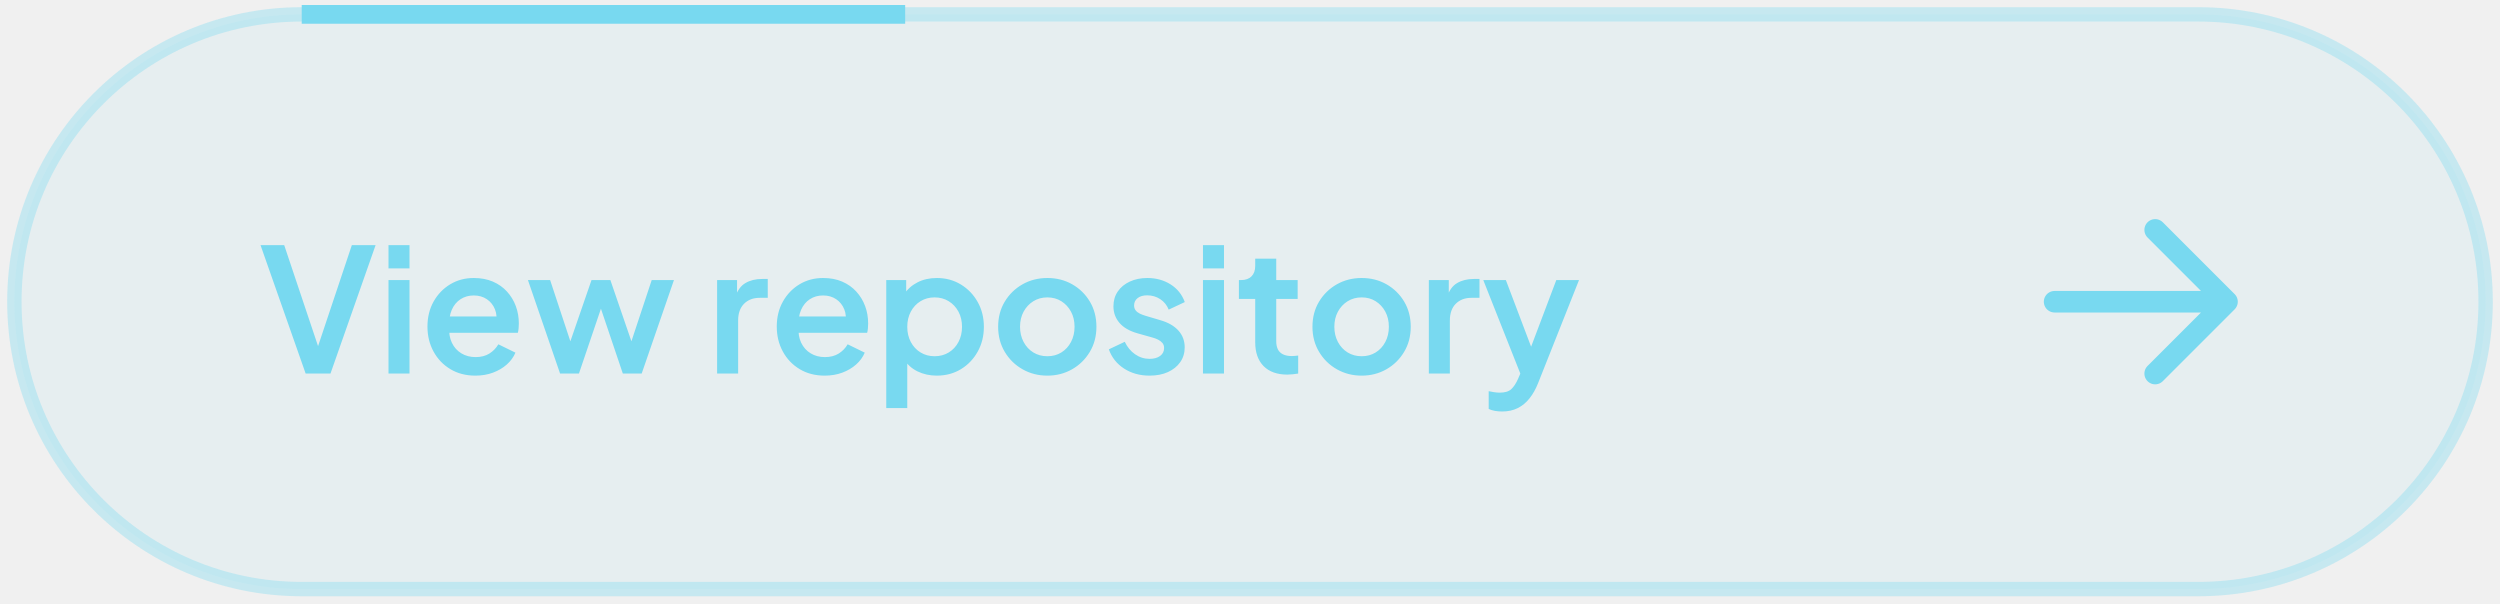
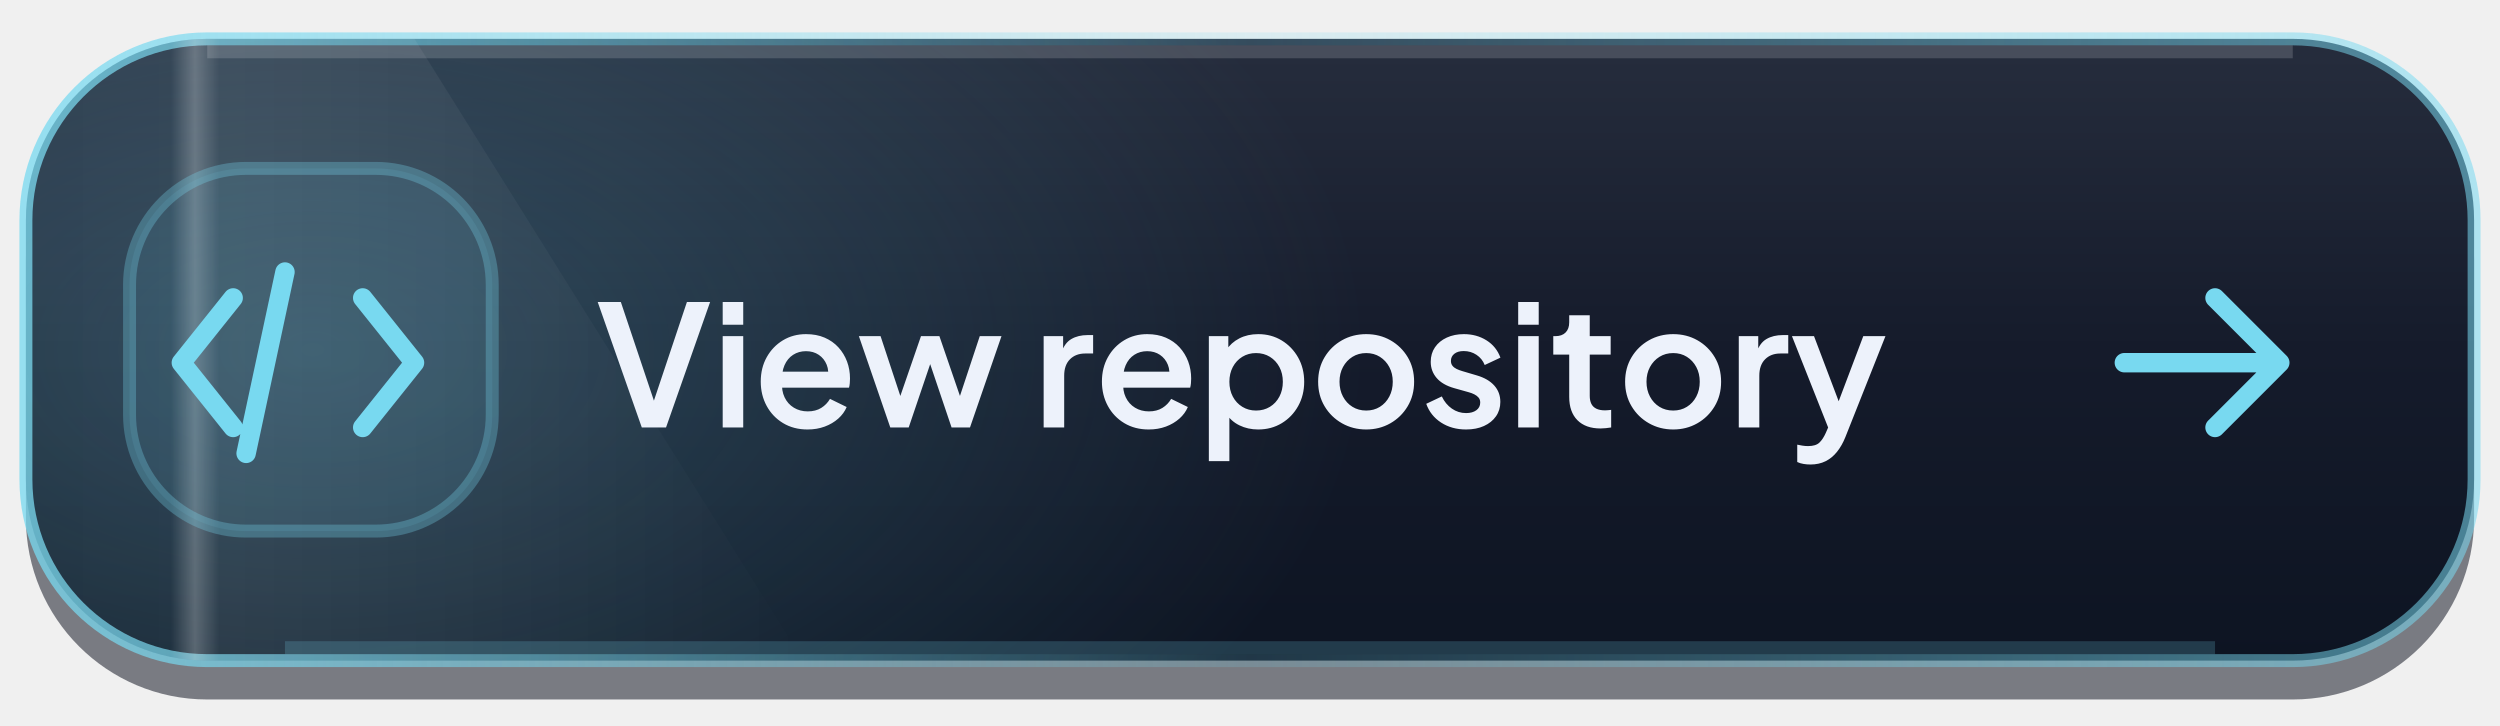
- <svg xmlns="http://www.w3.org/2000/svg" width="174" height="42" viewBox="0 0 174 42" role="img">
-   <style>@keyframes flow{to{stroke-dashoffset:-400}}@keyframes arrow{0%,60%,100%{transform:translateX(0)}75%{transform:translateX(3px)}}.edge{animation:flow 10s linear infinite}.arrow{animation:arrow 5s ease-in-out infinite}@media(prefers-reduced-motion:reduce){*{animation:none!important}}</style>
-   <rect x="1" y="1" width="172" height="40" rx="20" fill="#78D9F0" fill-opacity=".08" stroke="#78D9F0" stroke-opacity=".35" />
-   <rect class="edge" x="1" y="1" width="172" height="40" rx="20" fill="none" stroke="#78D9F0" stroke-width="1.3" stroke-dasharray="42 358" />
-   <g fill="#78D9F0" aria-label="View repository">
-     <path d="M21.273 26.0 18.132 17.06H19.78L22.3 24.578H21.974L24.489 17.06H26.142L23.001 26.0ZM27.039 26.0V19.493H28.502V26.0ZM27.039 18.68V17.06H28.502V18.68ZM33.086 26.144Q32.096 26.144 31.343 25.691Q30.591 25.238 30.171 24.462Q29.751 23.687 29.751 22.73Q29.751 21.75 30.178 20.989Q30.605 20.228 31.333 19.788Q32.061 19.349 32.974 19.349Q33.723 19.349 34.303 19.599Q34.883 19.85 35.285 20.292Q35.688 20.733 35.9 21.302Q36.111 21.87 36.111 22.514Q36.111 22.679 36.095 22.852Q36.08 23.024 36.041 23.165H30.934V22.025H35.209L34.515 22.55Q34.63 21.98 34.451 21.533Q34.272 21.086 33.886 20.825Q33.499 20.564 32.974 20.564Q32.457 20.564 32.056 20.823Q31.654 21.083 31.441 21.57Q31.229 22.056 31.273 22.742Q31.221 23.375 31.448 23.851Q31.675 24.328 32.108 24.591Q32.541 24.854 33.1 24.854Q33.666 24.854 34.06 24.608Q34.453 24.362 34.686 23.963L35.874 24.544Q35.682 25.006 35.275 25.368Q34.867 25.73 34.31 25.937Q33.753 26.144 33.086 26.144ZM38.982 26.0 36.744 19.493H38.289L39.963 24.558L39.423 24.551L41.169 19.493H42.482L44.22 24.551L43.68 24.558L45.359 19.493H46.907L44.661 26.0H43.349L41.583 20.77H42.068L40.294 26.0ZM49.911 26.0V19.493H51.299V20.872L51.179 20.671Q51.399 19.982 51.884 19.699Q52.368 19.416 53.043 19.416H53.436V20.729H52.872Q52.199 20.729 51.786 21.142Q51.374 21.556 51.374 22.31V26.0ZM57.398 26.144Q56.408 26.144 55.655 25.691Q54.903 25.238 54.483 24.462Q54.063 23.687 54.063 22.73Q54.063 21.75 54.49 20.989Q54.917 20.228 55.645 19.788Q56.373 19.349 57.287 19.349Q58.035 19.349 58.615 19.599Q59.195 19.85 59.597 20.292Q60 20.733 60.212 21.302Q60.423 21.87 60.423 22.514Q60.423 22.679 60.407 22.852Q60.392 23.024 60.353 23.165H55.247V22.025H59.522L58.827 22.55Q58.943 21.98 58.763 21.533Q58.584 21.086 58.198 20.825Q57.812 20.564 57.287 20.564Q56.769 20.564 56.368 20.823Q55.967 21.083 55.754 21.57Q55.541 22.056 55.586 22.742Q55.533 23.375 55.76 23.851Q55.988 24.328 56.42 24.591Q56.853 24.854 57.413 24.854Q57.978 24.854 58.372 24.608Q58.766 24.362 58.998 23.963L60.186 24.544Q59.994 25.006 59.587 25.368Q59.18 25.73 58.622 25.937Q58.065 26.144 57.398 26.144ZM61.683 28.4V19.493H63.071V20.813L62.919 20.494Q63.266 19.956 63.855 19.653Q64.445 19.349 65.205 19.349Q66.132 19.349 66.872 19.798Q67.613 20.247 68.045 21.015Q68.478 21.782 68.478 22.747Q68.478 23.699 68.049 24.472Q67.62 25.245 66.88 25.695Q66.14 26.144 65.198 26.144Q64.467 26.144 63.861 25.849Q63.255 25.553 62.912 24.992L63.146 24.71V28.4ZM65.045 24.794Q65.603 24.794 66.034 24.53Q66.465 24.266 66.71 23.802Q66.956 23.337 66.956 22.747Q66.956 22.151 66.71 21.693Q66.465 21.235 66.034 20.967Q65.603 20.699 65.045 20.699Q64.502 20.699 64.07 20.963Q63.638 21.227 63.392 21.691Q63.146 22.155 63.146 22.747Q63.146 23.337 63.392 23.802Q63.638 24.266 64.07 24.53Q64.502 24.794 65.045 24.794ZM72.897 26.144Q71.948 26.144 71.17 25.702Q70.392 25.261 69.932 24.491Q69.471 23.721 69.471 22.742Q69.471 21.759 69.929 20.996Q70.388 20.233 71.163 19.791Q71.939 19.349 72.897 19.349Q73.856 19.349 74.627 19.788Q75.399 20.228 75.855 20.992Q76.311 21.755 76.311 22.742Q76.311 23.726 75.848 24.495Q75.386 25.265 74.614 25.704Q73.842 26.144 72.897 26.144ZM72.897 24.794Q73.448 24.794 73.872 24.53Q74.297 24.266 74.543 23.799Q74.789 23.333 74.789 22.742Q74.789 22.151 74.543 21.693Q74.297 21.235 73.872 20.967Q73.448 20.699 72.897 20.699Q72.347 20.699 71.918 20.967Q71.49 21.235 71.242 21.693Q70.994 22.151 70.994 22.742Q70.994 23.333 71.242 23.799Q71.49 24.266 71.918 24.53Q72.347 24.794 72.897 24.794ZM80.013 26.144Q78.992 26.144 78.232 25.65Q77.472 25.155 77.175 24.314L78.284 23.789Q78.545 24.34 79.001 24.657Q79.458 24.976 80.013 24.976Q80.469 24.976 80.745 24.772Q81.021 24.569 81.021 24.226Q81.021 24.009 80.904 23.871Q80.787 23.733 80.603 23.64Q80.418 23.547 80.211 23.492L79.167 23.198Q78.332 22.961 77.913 22.471Q77.495 21.982 77.495 21.322Q77.495 20.727 77.798 20.285Q78.101 19.843 78.638 19.596Q79.175 19.349 79.857 19.349Q80.763 19.349 81.467 19.79Q82.17 20.231 82.461 21.024L81.341 21.55Q81.161 21.092 80.756 20.823Q80.351 20.555 79.844 20.555Q79.424 20.555 79.178 20.748Q78.933 20.942 78.933 21.257Q78.933 21.461 79.041 21.601Q79.149 21.74 79.334 21.829Q79.518 21.917 79.731 21.98L80.784 22.292Q81.587 22.527 82.021 23.011Q82.455 23.495 82.455 24.18Q82.455 24.761 82.146 25.203Q81.837 25.646 81.291 25.895Q80.745 26.144 80.013 26.144ZM83.727 26.0V19.493H85.19V26.0ZM83.727 18.68V17.06H85.19V18.68ZM89.598 26.072Q88.532 26.072 87.947 25.482Q87.363 24.892 87.363 23.82V20.806H86.228V19.493H86.378Q86.846 19.493 87.104 19.234Q87.363 18.976 87.363 18.508V18.005H88.826V19.493H90.317V20.806H88.826V23.745Q88.826 24.077 88.937 24.308Q89.048 24.539 89.293 24.66Q89.538 24.782 89.919 24.782Q90.008 24.782 90.125 24.77Q90.242 24.758 90.353 24.746V26.0Q90.186 26.029 89.976 26.05Q89.766 26.072 89.598 26.072ZM94.773 26.144Q93.824 26.144 93.046 25.702Q92.268 25.261 91.808 24.491Q91.347 23.721 91.347 22.742Q91.347 21.759 91.805 20.996Q92.264 20.233 93.039 19.791Q93.815 19.349 94.773 19.349Q95.732 19.349 96.503 19.788Q97.275 20.228 97.731 20.992Q98.187 21.755 98.187 22.742Q98.187 23.726 97.724 24.495Q97.262 25.265 96.49 25.704Q95.718 26.144 94.773 26.144ZM94.773 24.794Q95.324 24.794 95.748 24.53Q96.173 24.266 96.419 23.799Q96.665 23.333 96.665 22.742Q96.665 22.151 96.419 21.693Q96.173 21.235 95.748 20.967Q95.324 20.699 94.773 20.699Q94.223 20.699 93.794 20.967Q93.366 21.235 93.118 21.693Q92.87 22.151 92.87 22.742Q92.87 23.333 93.118 23.799Q93.366 24.266 93.794 24.53Q94.223 24.794 94.773 24.794ZM99.447 26.0V19.493H100.835V20.872L100.715 20.671Q100.935 19.982 101.42 19.699Q101.904 19.416 102.579 19.416H102.972V20.729H102.408Q101.735 20.729 101.322 21.142Q100.91 21.556 100.91 22.31V26.0ZM104.55 28.64Q104.298 28.64 104.055 28.599Q103.812 28.558 103.613 28.463V27.226Q103.763 27.26 103.975 27.294Q104.187 27.328 104.379 27.328Q104.93 27.328 105.189 27.081Q105.449 26.835 105.651 26.38L106.082 25.382L106.058 26.616L103.236 19.493H104.808L106.838 24.851H106.293L108.318 19.493H109.899L107.042 26.689Q106.805 27.284 106.454 27.727Q106.104 28.169 105.634 28.404Q105.164 28.64 104.55 28.64Z" />
+ <svg xmlns="http://www.w3.org/2000/svg" width="193" height="56" viewBox="0 0 193 56" role="img">
+   <defs>
+     <linearGradient id="surface" x1="0" y1="0" x2="0" y2="1">
+       <stop stop-color="#262D3D" />
+       <stop offset=".5" stop-color="#151B2B" />
+       <stop offset="1" stop-color="#0D1422" />
+     </linearGradient>
+     <linearGradient id="edge">
+       <stop stop-color="#78D9F0" stop-opacity=".75" />
+       <stop offset=".5" stop-color="#78D9F0" stop-opacity=".18" />
+       <stop offset="1" stop-color="#78D9F0" stop-opacity=".55" />
+     </linearGradient>
+     <radialGradient id="light">
+       <stop stop-color="#78D9F0" stop-opacity=".24" />
+       <stop offset="1" stop-color="#78D9F0" stop-opacity="0" />
+     </radialGradient>
+     <linearGradient id="sweep">
+       <stop stop-color="white" stop-opacity="0" />
+       <stop offset=".48" stop-color="white" stop-opacity=".03" />
+       <stop offset=".5" stop-color="white" stop-opacity=".28" />
+       <stop offset=".52" stop-color="white" stop-opacity=".08" />
+       <stop offset="1" stop-color="white" stop-opacity="0" />
+     </linearGradient>
+     <clipPath id="clip">
+       <rect x="2" y="3" width="189" height="48" rx="14" />
+     </clipPath>
+   </defs>
+   <style>@keyframes sweep{0%,12%{transform:translateX(-100px)}65%,100%{transform:translateX(293px)}}@keyframes halo{0%,100%{opacity:.45}40%{opacity:1}}@keyframes arrow{0%,35%,100%{transform:translateX(0);opacity:.7}50%{transform:translateX(3px);opacity:1}}.sweep{animation:sweep 7.2s cubic-bezier(.22,.61,.36,1) infinite}.halo{animation:halo 7.2s ease-in-out infinite}.arrow{animation:arrow 7.2s ease-in-out infinite}@media(prefers-reduced-motion:reduce){*{animation:none!important}}</style>
+   <rect x="2" y="6" width="189" height="48" rx="14" fill="#020714" fill-opacity=".5" />
+   <rect x="2" y="3" width="189" height="48" rx="14" fill="url(#surface)" stroke="url(#edge)" />
+   <g clip-path="url(#clip)">
+     <ellipse class="halo" cx="24" cy="27" rx="82" ry="48" fill="url(#light)" />
+     <g class="sweep">
+       <path d="M-32 3h64l30 48H-2z" fill="url(#sweep)" />
+     </g>
+     <path d="M16 4H177" stroke="white" stroke-opacity=".16" />
+     <path d="M22 50H171" stroke="#78D9F0" stroke-opacity=".2" />
  </g>
-   <path class="arrow" d="M143 21h12m-5-5 5 5-5 5" fill="none" stroke="#78D9F0" stroke-width="1.5" stroke-linecap="round" stroke-linejoin="round" />
+   <rect x="10" y="13" width="28" height="28" rx="9" fill="#78D9F0" fill-opacity=".1" stroke="#78D9F0" stroke-opacity=".3" />
+   <path d="M18 23l-4 5 4 5m10-10 4 5-4 5m-6-12-3 14" fill="none" stroke="#78D9F0" stroke-width="1.5" stroke-linejoin="round" stroke-linecap="round" />
+   <g aria-label="View repository">
+     <path d="M49.546 33.0 46.143 23.315H47.929L50.659 31.459H50.305L53.03 23.315H54.82L51.418 33.0ZM55.792 33.0V25.951H57.377V33.0ZM55.792 25.07V23.315H57.377V25.07ZM62.343 33.156Q61.27 33.156 60.455 32.665Q59.64 32.175 59.185 31.334Q58.73 30.494 58.73 29.457Q58.73 28.396 59.193 27.572Q59.655 26.747 60.444 26.271Q61.233 25.795 62.222 25.795Q63.033 25.795 63.661 26.066Q64.289 26.337 64.726 26.816Q65.162 27.295 65.391 27.91Q65.62 28.526 65.62 29.224Q65.62 29.402 65.603 29.589Q65.586 29.776 65.544 29.929H60.012V28.694H64.644L63.891 29.262Q64.016 28.645 63.822 28.161Q63.628 27.677 63.21 27.394Q62.791 27.111 62.222 27.111Q61.662 27.111 61.227 27.392Q60.792 27.673 60.562 28.201Q60.331 28.728 60.38 29.471Q60.323 30.156 60.569 30.672Q60.815 31.188 61.284 31.473Q61.753 31.759 62.359 31.759Q62.971 31.759 63.398 31.492Q63.825 31.226 64.076 30.793L65.363 31.422Q65.155 31.923 64.714 32.315Q64.273 32.708 63.669 32.932Q63.066 33.156 62.343 33.156ZM68.73 33.0 66.306 25.951H67.98L69.793 31.438L69.208 31.43L71.1 25.951H72.522L74.405 31.43L73.82 31.438L75.638 25.951H77.315L74.883 33.0H73.461L71.548 27.334H72.073L70.152 33.0ZM80.57 33.0V25.951H82.073V27.444L81.943 27.226Q82.182 26.48 82.707 26.174Q83.232 25.868 83.963 25.868H84.389V27.29H83.778Q83.048 27.29 82.601 27.737Q82.155 28.185 82.155 29.003V33.0ZM88.681 33.156Q87.608 33.156 86.793 32.665Q85.978 32.175 85.523 31.334Q85.068 30.494 85.068 29.457Q85.068 28.396 85.531 27.572Q85.993 26.747 86.782 26.271Q87.571 25.795 88.56 25.795Q89.371 25.795 89.999 26.066Q90.627 26.337 91.064 26.816Q91.5 27.295 91.729 27.91Q91.958 28.526 91.958 29.224Q91.958 29.402 91.941 29.589Q91.924 29.776 91.882 29.929H86.35V28.694H90.982L90.229 29.262Q90.354 28.645 90.16 28.161Q89.966 27.677 89.548 27.394Q89.129 27.111 88.56 27.111Q88 27.111 87.565 27.392Q87.13 27.673 86.9 28.201Q86.669 28.728 86.718 29.471Q86.661 30.156 86.907 30.672Q87.153 31.188 87.622 31.473Q88.091 31.759 88.697 31.759Q89.309 31.759 89.736 31.492Q90.163 31.226 90.414 30.793L91.701 31.422Q91.493 31.923 91.052 32.315Q90.611 32.708 90.007 32.932Q89.404 33.156 88.681 33.156ZM93.323 35.6V25.951H94.826V27.381L94.662 27.035Q95.038 26.453 95.676 26.124Q96.315 25.795 97.139 25.795Q98.143 25.795 98.945 26.281Q99.747 26.768 100.216 27.599Q100.684 28.431 100.684 29.475Q100.684 30.507 100.22 31.345Q99.755 32.183 98.953 32.669Q98.151 33.156 97.131 33.156Q96.339 33.156 95.683 32.836Q95.026 32.516 94.654 31.908L94.908 31.602V35.6ZM96.965 31.694Q97.569 31.694 98.037 31.407Q98.504 31.122 98.769 30.619Q99.035 30.116 99.035 29.475Q99.035 28.83 98.769 28.334Q98.504 27.837 98.037 27.547Q97.569 27.257 96.965 27.257Q96.377 27.257 95.909 27.543Q95.441 27.829 95.174 28.332Q94.908 28.835 94.908 29.475Q94.908 30.116 95.174 30.619Q95.441 31.122 95.909 31.407Q96.377 31.694 96.965 31.694ZM105.472 33.156Q104.443 33.156 103.601 32.677Q102.758 32.199 102.259 31.365Q101.76 30.532 101.76 29.471Q101.76 28.406 102.257 27.579Q102.753 26.752 103.593 26.273Q104.433 25.795 105.472 25.795Q106.51 25.795 107.346 26.271Q108.182 26.747 108.676 27.574Q109.17 28.401 109.17 29.471Q109.17 30.537 108.669 31.37Q108.168 32.204 107.332 32.68Q106.495 33.156 105.472 33.156ZM105.472 31.694Q106.068 31.694 106.528 31.407Q106.988 31.122 107.254 30.616Q107.521 30.111 107.521 29.471Q107.521 28.83 107.254 28.334Q106.988 27.837 106.528 27.547Q106.068 27.257 105.472 27.257Q104.875 27.257 104.411 27.547Q103.947 27.837 103.679 28.334Q103.41 28.83 103.41 29.471Q103.41 30.111 103.679 30.616Q103.947 31.122 104.411 31.407Q104.875 31.694 105.472 31.694ZM113.181 33.156Q112.074 33.156 111.251 32.621Q110.428 32.085 110.106 31.174L111.307 30.605Q111.59 31.201 112.085 31.546Q112.579 31.89 113.181 31.89Q113.675 31.89 113.974 31.67Q114.273 31.45 114.273 31.078Q114.273 30.844 114.146 30.694Q114.019 30.545 113.819 30.444Q113.619 30.343 113.395 30.283L112.264 29.965Q111.359 29.708 110.906 29.177Q110.452 28.647 110.452 27.932Q110.452 27.288 110.781 26.809Q111.109 26.329 111.691 26.062Q112.272 25.795 113.012 25.795Q113.993 25.795 114.755 26.273Q115.517 26.75 115.833 27.61L114.619 28.179Q114.424 27.683 113.985 27.392Q113.546 27.101 112.997 27.101Q112.542 27.101 112.276 27.311Q112.011 27.52 112.011 27.862Q112.011 28.083 112.128 28.234Q112.245 28.385 112.445 28.481Q112.644 28.577 112.875 28.645L114.016 28.983Q114.885 29.238 115.356 29.762Q115.826 30.286 115.826 31.029Q115.826 31.658 115.491 32.137Q115.157 32.617 114.565 32.886Q113.974 33.156 113.181 33.156ZM117.204 33.0V25.951H118.789V33.0ZM117.204 25.07V23.315H118.789V25.07ZM123.564 33.078Q122.409 33.078 121.776 32.439Q121.143 31.799 121.143 30.639V27.373H119.913V25.951H120.076Q120.583 25.951 120.863 25.67Q121.143 25.39 121.143 24.883V24.339H122.728V25.951H124.343V27.373H122.728V30.558Q122.728 30.917 122.848 31.167Q122.968 31.417 123.234 31.549Q123.499 31.68 123.912 31.68Q124.008 31.68 124.135 31.667Q124.262 31.654 124.382 31.642V33.0Q124.201 33.031 123.974 33.054Q123.746 33.078 123.564 33.078ZM129.171 33.156Q128.142 33.156 127.3 32.677Q126.457 32.199 125.958 31.365Q125.459 30.532 125.459 29.471Q125.459 28.406 125.956 27.579Q126.452 26.752 127.292 26.273Q128.132 25.795 129.171 25.795Q130.209 25.795 131.045 26.271Q131.881 26.747 132.375 27.574Q132.869 28.401 132.869 29.471Q132.869 30.537 132.368 31.37Q131.867 32.204 131.031 32.68Q130.195 33.156 129.171 33.156ZM129.171 31.694Q129.767 31.694 130.227 31.407Q130.687 31.122 130.953 30.616Q131.22 30.111 131.22 29.471Q131.22 28.83 130.953 28.334Q130.687 27.837 130.227 27.547Q129.767 27.257 129.171 27.257Q128.574 27.257 128.11 27.547Q127.647 27.837 127.378 28.334Q127.109 28.83 127.109 29.471Q127.109 30.111 127.378 30.616Q127.647 31.122 128.11 31.407Q128.574 31.694 129.171 31.694ZM134.234 33.0V25.951H135.737V27.444L135.607 27.226Q135.846 26.48 136.371 26.174Q136.896 25.868 137.627 25.868H138.053V27.29H137.442Q136.712 27.29 136.266 27.737Q135.819 28.185 135.819 29.003V33.0ZM139.762 35.86Q139.489 35.86 139.226 35.815Q138.963 35.771 138.747 35.668V34.328Q138.909 34.365 139.139 34.402Q139.369 34.438 139.577 34.438Q140.174 34.438 140.455 34.172Q140.736 33.905 140.955 33.411L141.422 32.331L141.396 33.668L138.339 25.951H140.042L142.241 31.755H141.651L143.845 25.951H145.557L142.462 33.746Q142.205 34.391 141.825 34.87Q141.446 35.35 140.937 35.605Q140.427 35.86 139.762 35.86Z" fill="#EDF2FB" />
+   </g>
+   <path class="arrow" d="M164 28h12m-5-5 5 5-5 5" fill="none" stroke="#78D9F0" stroke-width="1.5" stroke-linecap="round" stroke-linejoin="round" />
</svg>
